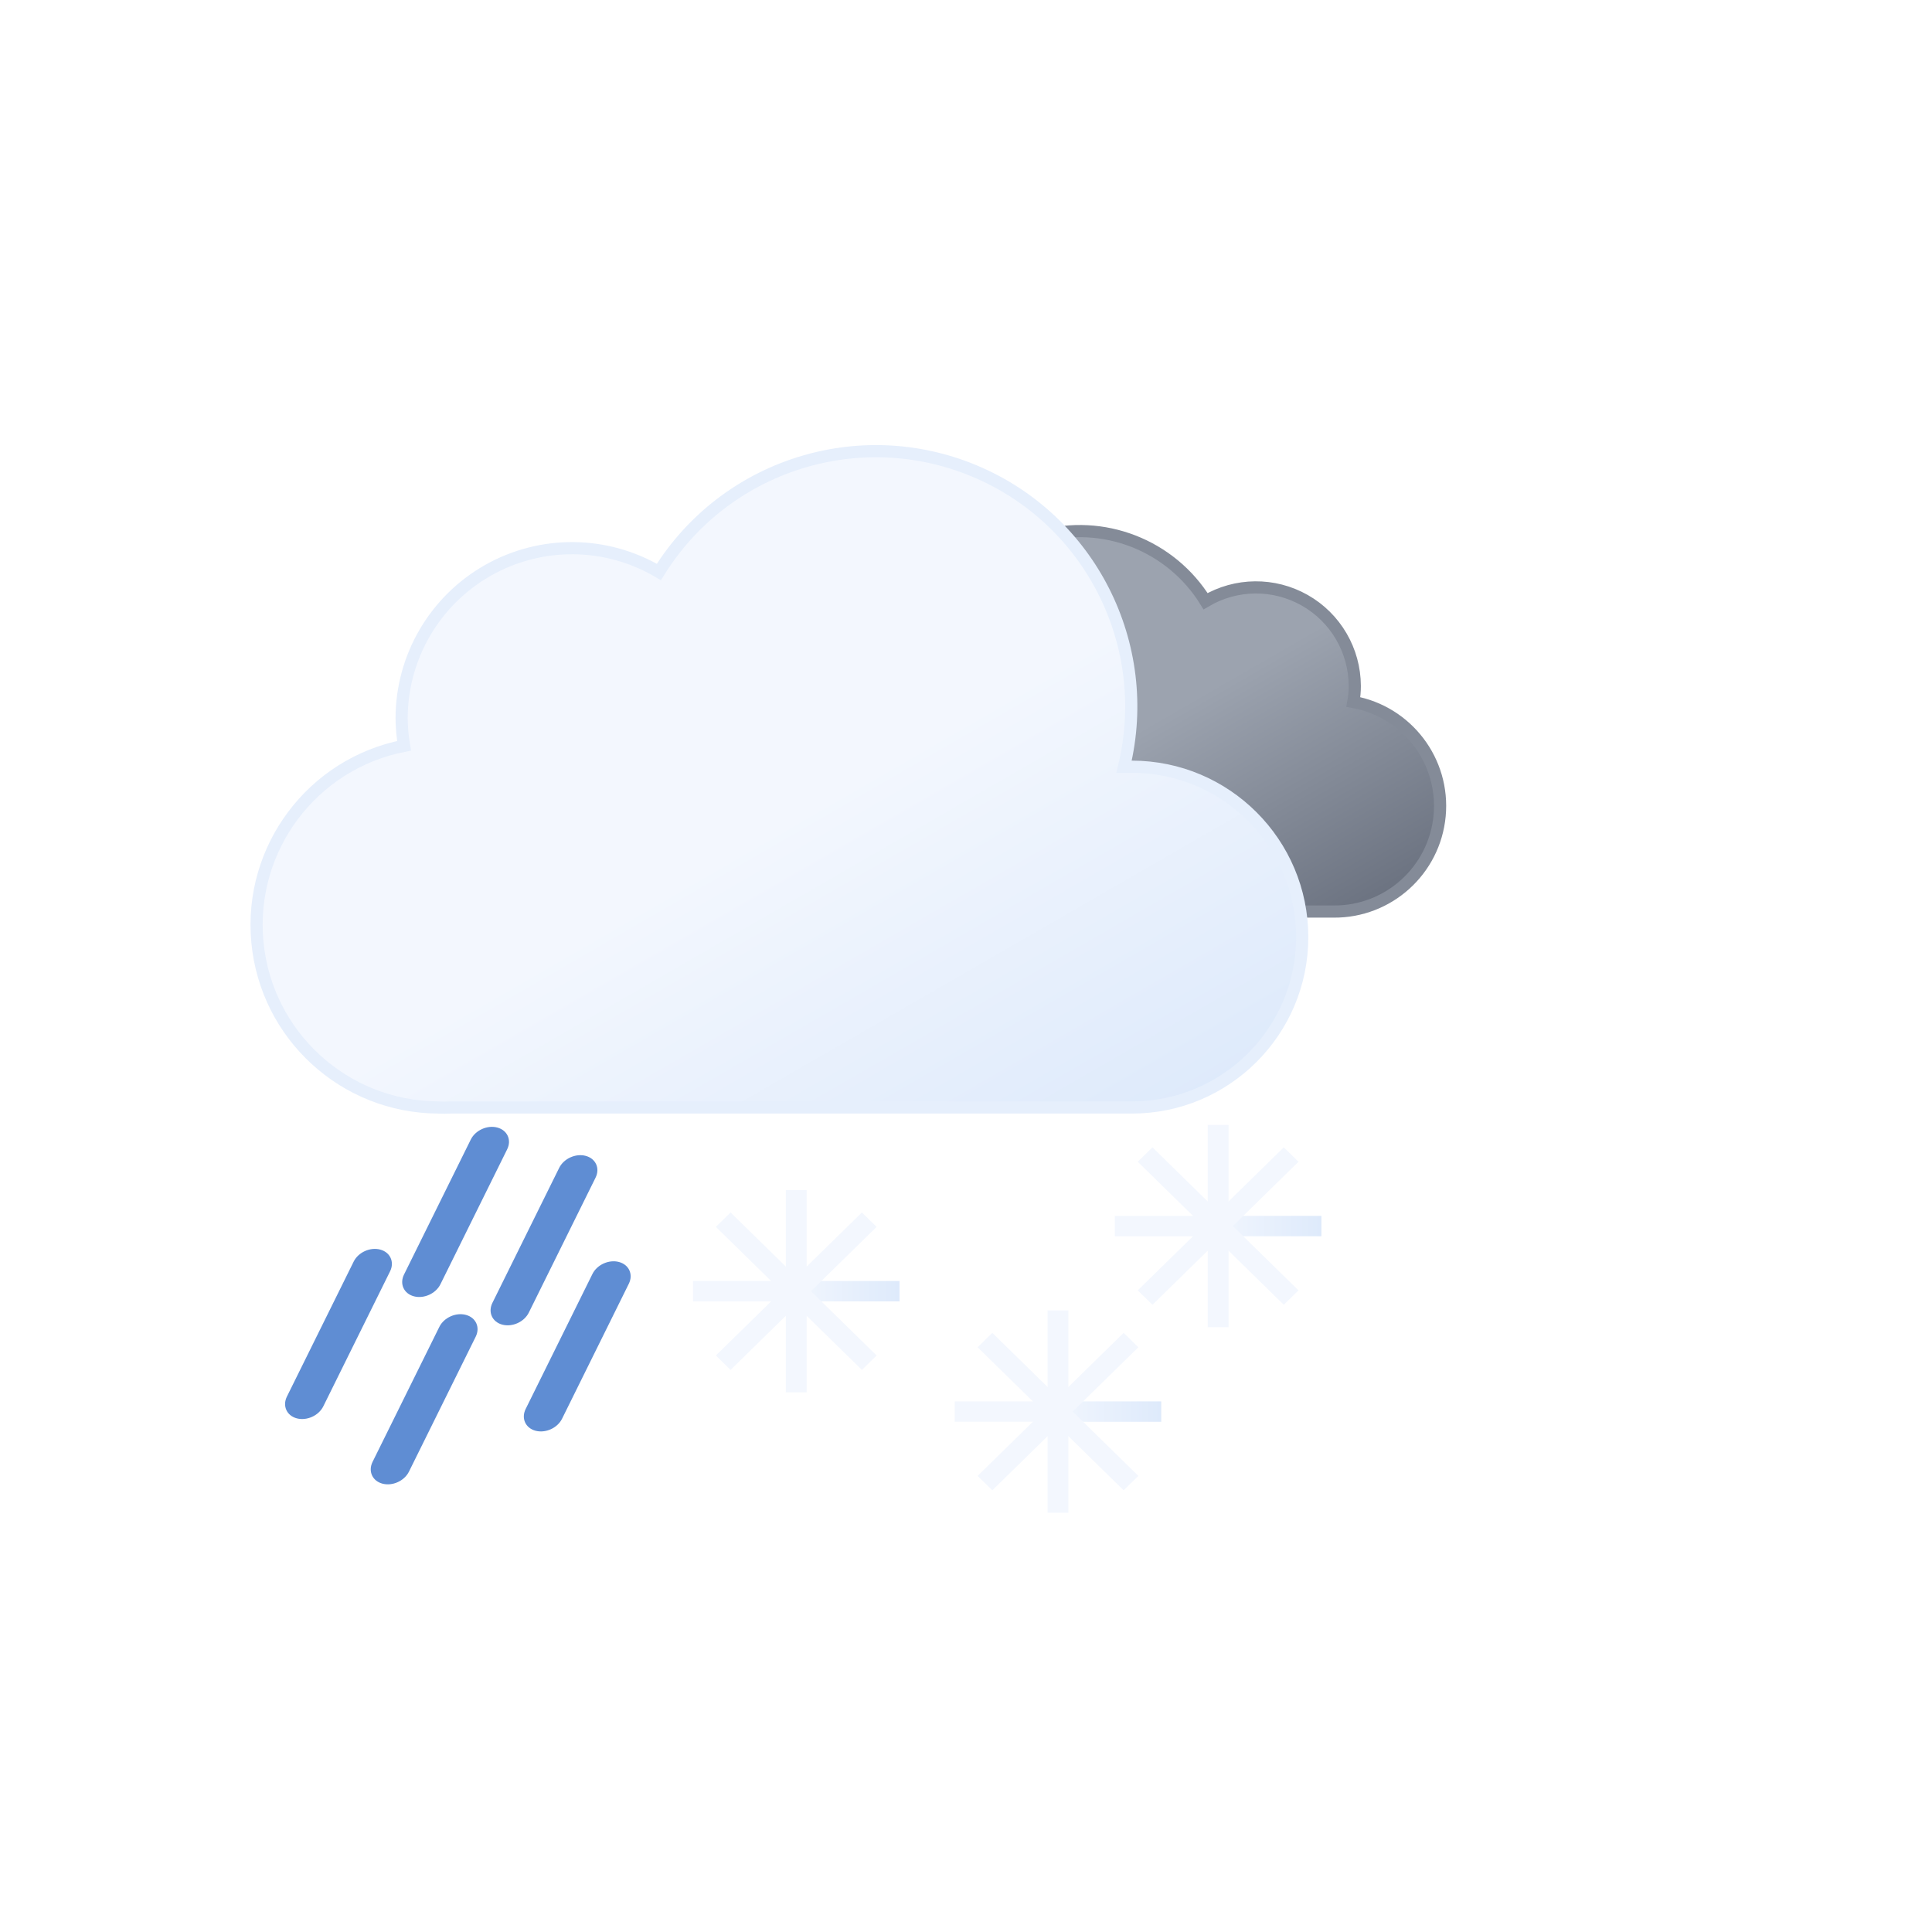
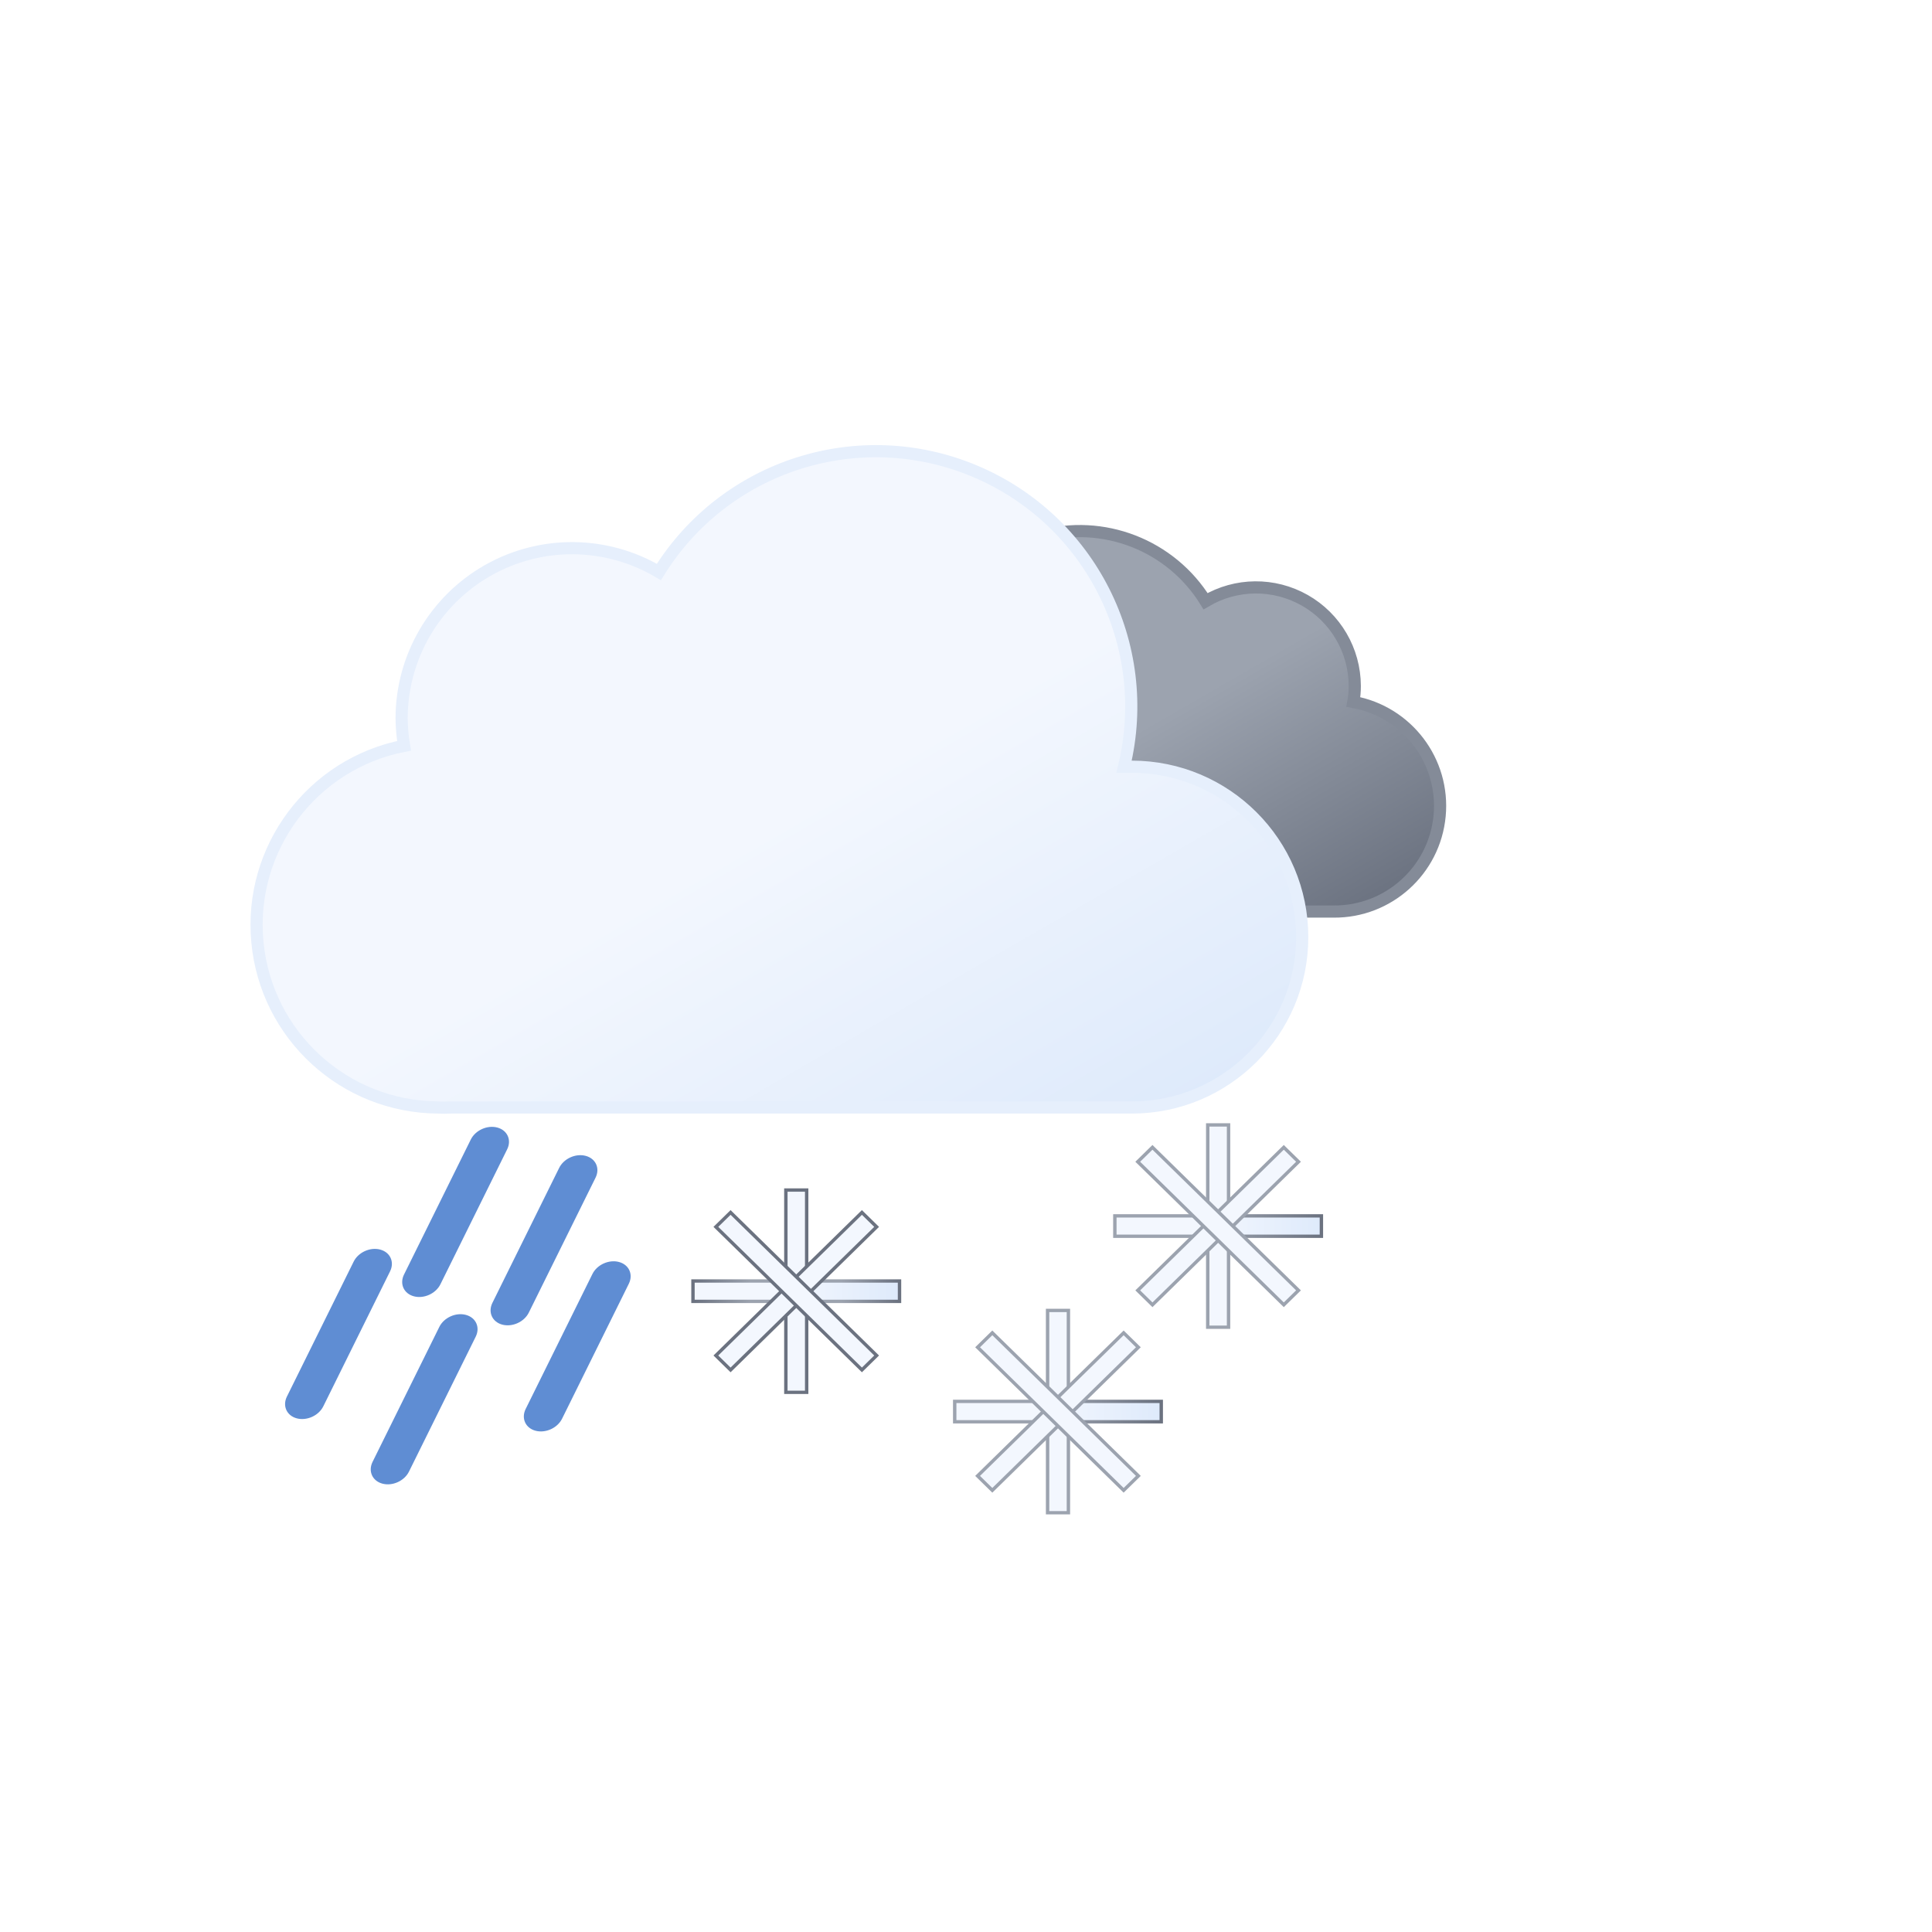
<svg xmlns="http://www.w3.org/2000/svg" xmlns:xlink="http://www.w3.org/1999/xlink" viewBox="0 0 79.374 79.374" version="1.1" id="svg22" width="300" height="300">
  <defs id="defs16">
    <linearGradient id="a" x1="40.76" y1="23" x2="50.83" y2="40.46" gradientUnits="userSpaceOnUse">
      <stop offset="0" stop-color="#9ca3af" id="stop2" />
      <stop offset="0.45" stop-color="#9ca3af" id="stop4" />
      <stop offset="1" stop-color="#6b7280" id="stop6" />
    </linearGradient>
    <linearGradient id="b" x1="22.56" y1="21.96" x2="39.2" y2="50.8" gradientUnits="userSpaceOnUse">
      <stop offset="0" stop-color="#f3f7fe" id="stop9" />
      <stop offset="0.45" stop-color="#f3f7fe" id="stop11" />
      <stop offset="1" stop-color="#deeafb" id="stop13" />
    </linearGradient>
    <linearGradient xlink:href="#b" id="linearGradient1029" x1="22.159" y1="65.106" x2="35.108" y2="65.106" gradientUnits="userSpaceOnUse" />
    <linearGradient xlink:href="#b" id="linearGradient1037" x1="22.159" y1="65.106" x2="35.108" y2="65.106" gradientUnits="userSpaceOnUse" />
    <linearGradient xlink:href="#b" id="linearGradient1045" x1="22.159" y1="65.106" x2="35.108" y2="65.106" gradientUnits="userSpaceOnUse" />
+     <radialGradient xlink:href="#a" id="radialGradient859" cx="28.634" cy="65.106" fx="28.634" fy="65.106" r="6.474" gradientUnits="userSpaceOnUse" />
+     <linearGradient xlink:href="#a" id="linearGradient867" x1="22.159" y1="65.106" x2="35.108" y2="65.106" gradientUnits="userSpaceOnUse" />
+     <linearGradient xlink:href="#a" id="linearGradient875" x1="22.159" y1="65.106" x2="35.108" y2="65.106" gradientUnits="userSpaceOnUse" />
  </defs>
  <path d="m 34.23,33.45 a 4.05,4.05 0 0 0 4.05,4 h 16.51 a 4.34,4.34 0 0 0 0.81,-8.61 3.52,3.52 0 0 0 0.06,-0.66 4.06,4.06 0 0 0 -6.13,-3.48 6.08,6.08 0 0 0 -11.25,3.19 6.34,6.34 0 0 0 0.18,1.46 h -0.18 a 4.05,4.05 0 0 0 -4.05,4.1 z" stroke="#848b98" stroke-miterlimit="10" stroke-width="0.5" fill="url(#a)" id="path18" />
  <path d="m 46.5,31.5 h -0.32 a 10.49,10.49 0 0 0 -19.11,-8 7,7 0 0 0 -10.57,6 7.21,7.21 0 0 0 0.1,1.14 7.5,7.5 0 0 0 1.4,14.86 4.19,4.19 0 0 0 0.5,0 v 0 h 28 a 7,7 0 0 0 0,-14 z" stroke="#e6effc" stroke-miterlimit="10" stroke-width="0.5" fill="url(#b)" id="path20" />
-   <g style="fill:url(#linearGradient1029);fill-opacity:1.0" transform="matrix(0.6552943,0,0,0.6418236,13.94954,11.26064)" id="g79">
-     <rect style="fill:url(#linearGradient1029);stroke-width:0.213;fill-opacity:1.0" id="rect40" width="12.949" height="1.305" x="22.159" y="64.453" ry="0" />
-     <rect style="fill:url(#linearGradient1029);stroke-width:0.213;fill-opacity:1.0" id="rect40-3" width="12.949" height="1.305" x="-71.58" y="27.982" ry="0" transform="rotate(-90)" />
-     <rect style="fill:url(#linearGradient1029);stroke-width:0.213;fill-opacity:1.0" id="rect40-6" width="12.949" height="1.305" x="-32.264" y="65.631" ry="0" transform="rotate(-45)" />
-     <rect style="fill:url(#linearGradient1029);stroke-width:0.213;fill-opacity:1.0" id="rect40-3-7" width="12.949" height="1.305" x="-72.758" y="-26.442" ry="0" transform="rotate(-135)" />
+   <g style="fill:url(#linearGradient1029);fill-opacity:1;stroke:url(#radialGradient859)" transform="matrix(0.6552943,0,0,0.6418236,13.94954,11.26064)" id="g79">
+     <rect style="fill:url(#linearGradient1029);stroke-width:0.213;fill-opacity:1;stroke:url(#radialGradient859)" id="rect40" width="12.949" height="1.305" x="22.159" y="64.453" ry="0" />
+     <rect style="fill:url(#linearGradient1029);stroke-width:0.213;fill-opacity:1;stroke:url(#radialGradient859)" id="rect40-3" width="12.949" height="1.305" x="-71.58" y="27.982" ry="0" transform="rotate(-90)" />
+     <rect style="fill:url(#linearGradient1029);stroke-width:0.213;fill-opacity:1;stroke:url(#radialGradient859)" id="rect40-6" width="12.949" height="1.305" x="-32.264" y="65.631" ry="0" transform="rotate(-45)" />
+     <rect style="fill:url(#linearGradient1029);stroke-width:0.213;fill-opacity:1;stroke:url(#radialGradient859)" id="rect40-3-7" width="12.949" height="1.305" x="-72.758" y="-26.442" ry="0" transform="rotate(-135)" />
  </g>
-   <g style="fill:url(#linearGradient1037);fill-opacity:1.0" id="g79-5" transform="matrix(0.6552943,0,0,0.6418236,24.70245,16.20711)">
-     <rect style="fill:url(#linearGradient1037);stroke-width:0.213;fill-opacity:1.0" id="rect40-35" width="12.949" height="1.305" x="22.159" y="64.453" ry="0" />
-     <rect style="fill:url(#linearGradient1037);stroke-width:0.213;fill-opacity:1.0" id="rect40-3-6" width="12.949" height="1.305" x="-71.58" y="27.982" ry="0" transform="rotate(-90)" />
-     <rect style="fill:url(#linearGradient1037);stroke-width:0.213;fill-opacity:1.0" id="rect40-6-2" width="12.949" height="1.305" x="-32.264" y="65.631" ry="0" transform="rotate(-45)" />
-     <rect style="fill:url(#linearGradient1037);stroke-width:0.213;fill-opacity:1.0" id="rect40-3-7-9" width="12.949" height="1.305" x="-72.758" y="-26.442" ry="0" transform="rotate(-135)" />
+   <g style="fill:url(#linearGradient1037);fill-opacity:1;stroke:url(#linearGradient867)" id="g79-5" transform="matrix(0.6552943,0,0,0.6418236,24.70245,16.20711)">
+     <rect style="fill:url(#linearGradient1037);stroke-width:0.213;fill-opacity:1;stroke:url(#linearGradient867)" id="rect40-35" width="12.949" height="1.305" x="22.159" y="64.453" ry="0" />
+     <rect style="fill:url(#linearGradient1037);stroke-width:0.213;fill-opacity:1;stroke:url(#linearGradient867)" id="rect40-3-6" width="12.949" height="1.305" x="-71.58" y="27.982" ry="0" transform="rotate(-90)" />
+     <rect style="fill:url(#linearGradient1037);stroke-width:0.213;fill-opacity:1;stroke:url(#linearGradient867)" id="rect40-6-2" width="12.949" height="1.305" x="-32.264" y="65.631" ry="0" transform="rotate(-45)" />
+     <rect style="fill:url(#linearGradient1037);stroke-width:0.213;fill-opacity:1;stroke:url(#linearGradient867)" id="rect40-3-7-9" width="12.949" height="1.305" x="-72.758" y="-26.442" ry="0" transform="rotate(-135)" />
  </g>
  <rect style="fill:#5f8dd3;stroke-width:0.147" id="rect400-3-0-2" width="7.735" height="1.548" x="44.363" y="-47.463" ry="0.774" transform="matrix(-0.4433532,0.896347,-0.9659346,-0.2587862,0,0)" />
  <rect style="fill:#5f8dd3;stroke-width:0.147" id="rect400-3-0-2-1" width="7.735" height="1.548" x="40.241" y="-40.397" ry="0.774" transform="matrix(-0.4433532,0.896347,-0.9659346,-0.2587862,0,0)" />
  <rect style="fill:#5f8dd3;stroke-width:0.147" id="rect400-3-0-2-1-6" width="7.735" height="1.548" x="48.164" y="-42.696" ry="0.774" transform="matrix(-0.4433532,0.896347,-0.9659346,-0.2587862,0,0)" />
  <rect style="fill:#5f8dd3;stroke-width:0.147" id="rect400-3-0-2-3" width="7.735" height="1.548" x="46.45" y="-38.266" ry="0.774" transform="matrix(-0.4433532,0.896347,-0.9659346,-0.2587862,0,0)" />
-   <g style="fill:url(#linearGradient1045);fill-opacity:1.0" id="g79-5-3" transform="matrix(0.6552943,0,0,0.6418236,31.28186,8.585187)">
-     <rect style="fill:url(#linearGradient1045);stroke-width:0.213;fill-opacity:1.0" id="rect40-35-6" width="12.949" height="1.305" x="22.159" y="64.453" ry="0" />
-     <rect style="fill:url(#linearGradient1045);stroke-width:0.213;fill-opacity:1.0" id="rect40-3-6-0" width="12.949" height="1.305" x="-71.58" y="27.982" ry="0" transform="rotate(-90)" />
-     <rect style="fill:url(#linearGradient1045);stroke-width:0.213;fill-opacity:1.0" id="rect40-6-2-6" width="12.949" height="1.305" x="-32.264" y="65.631" ry="0" transform="rotate(-45)" />
-     <rect style="fill:url(#linearGradient1045);stroke-width:0.213;fill-opacity:1.0" id="rect40-3-7-9-2" width="12.949" height="1.305" x="-72.758" y="-26.442" ry="0" transform="rotate(-135)" />
+   <g style="fill:url(#linearGradient1045);fill-opacity:1;stroke:url(#linearGradient875)" id="g79-5-3" transform="matrix(0.6552943,0,0,0.6418236,31.28186,8.585187)">
+     <rect style="fill:url(#linearGradient1045);stroke-width:0.213;fill-opacity:1;stroke:url(#linearGradient875)" id="rect40-35-6" width="12.949" height="1.305" x="22.159" y="64.453" ry="0" />
+     <rect style="fill:url(#linearGradient1045);stroke-width:0.213;fill-opacity:1;stroke:url(#linearGradient875)" id="rect40-3-6-0" width="12.949" height="1.305" x="-71.58" y="27.982" ry="0" transform="rotate(-90)" />
+     <rect style="fill:url(#linearGradient1045);stroke-width:0.213;fill-opacity:1;stroke:url(#linearGradient875)" id="rect40-6-2-6" width="12.949" height="1.305" x="-32.264" y="65.631" ry="0" transform="rotate(-45)" />
+     <rect style="fill:url(#linearGradient1045);stroke-width:0.213;fill-opacity:1;stroke:url(#linearGradient875)" id="rect40-3-7-9-2" width="12.949" height="1.305" x="-72.758" y="-26.442" ry="0" transform="rotate(-135)" />
  </g>
  <rect style="fill:#5f8dd3;stroke-width:0.147" id="rect400-3-0-2-1-1" width="7.735" height="1.548" x="40.429" y="-44.243" ry="0.774" transform="matrix(-0.4433532,0.896347,-0.9659346,-0.2587862,0,0)" />
</svg>
